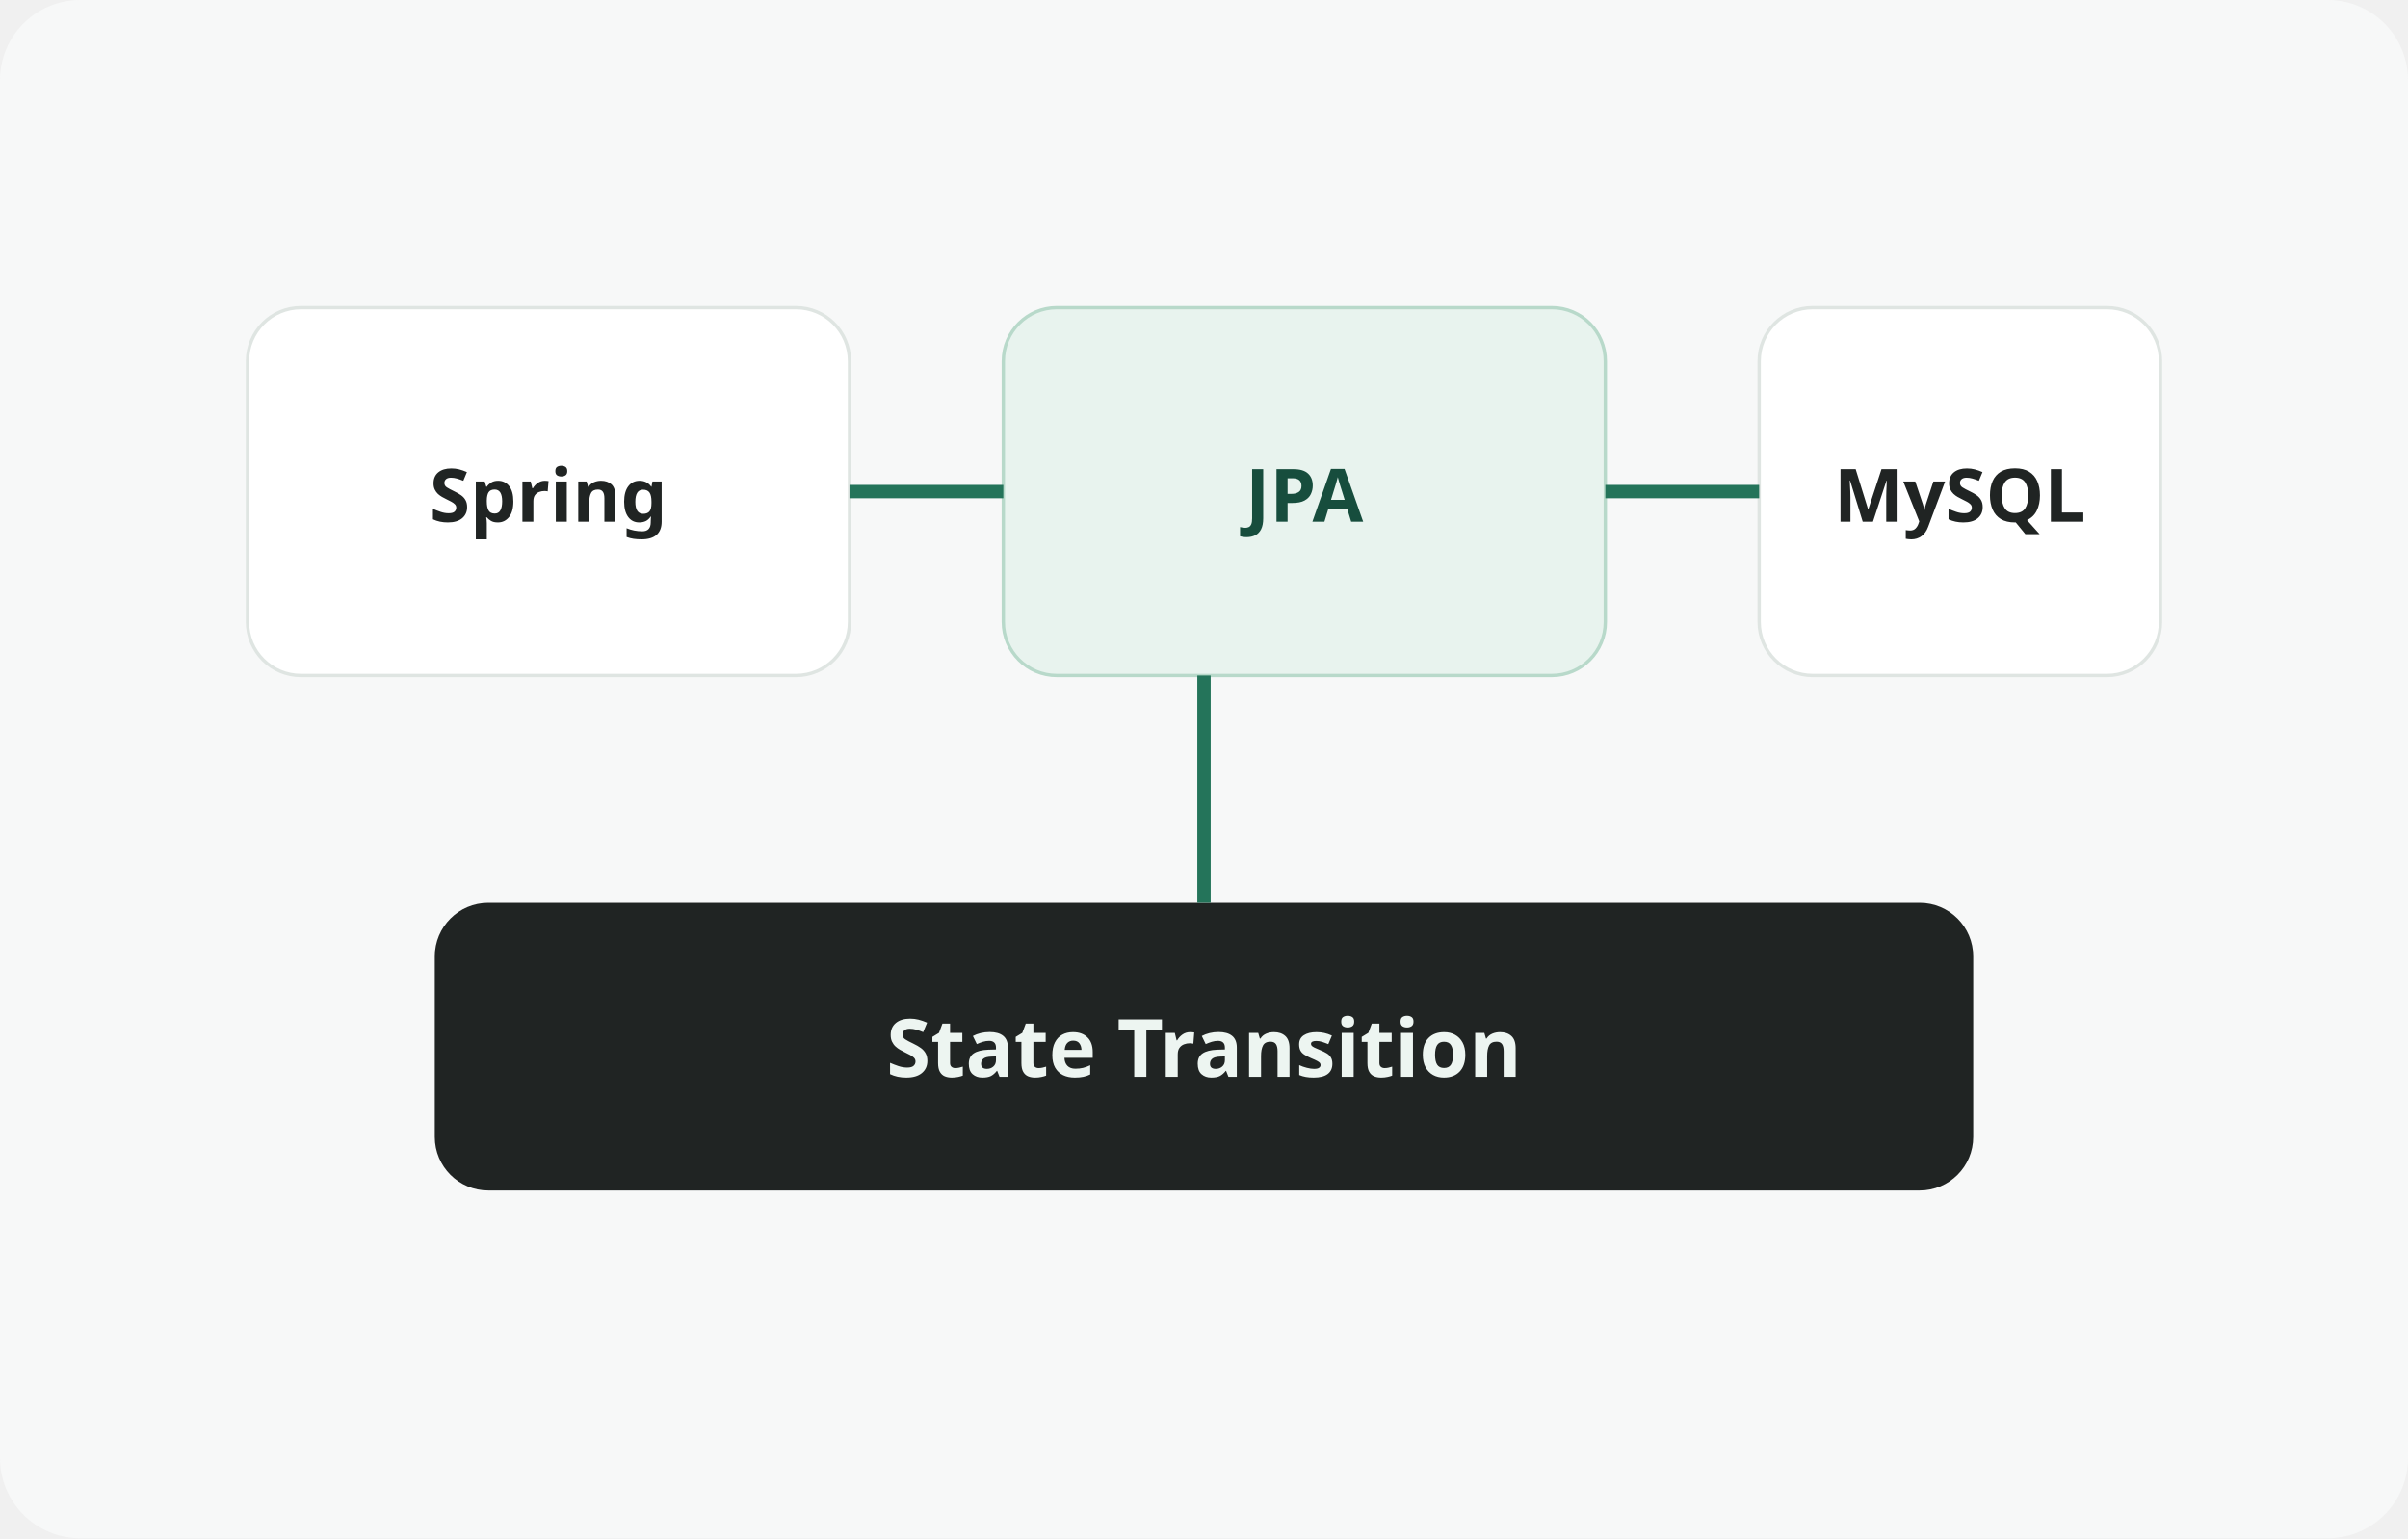
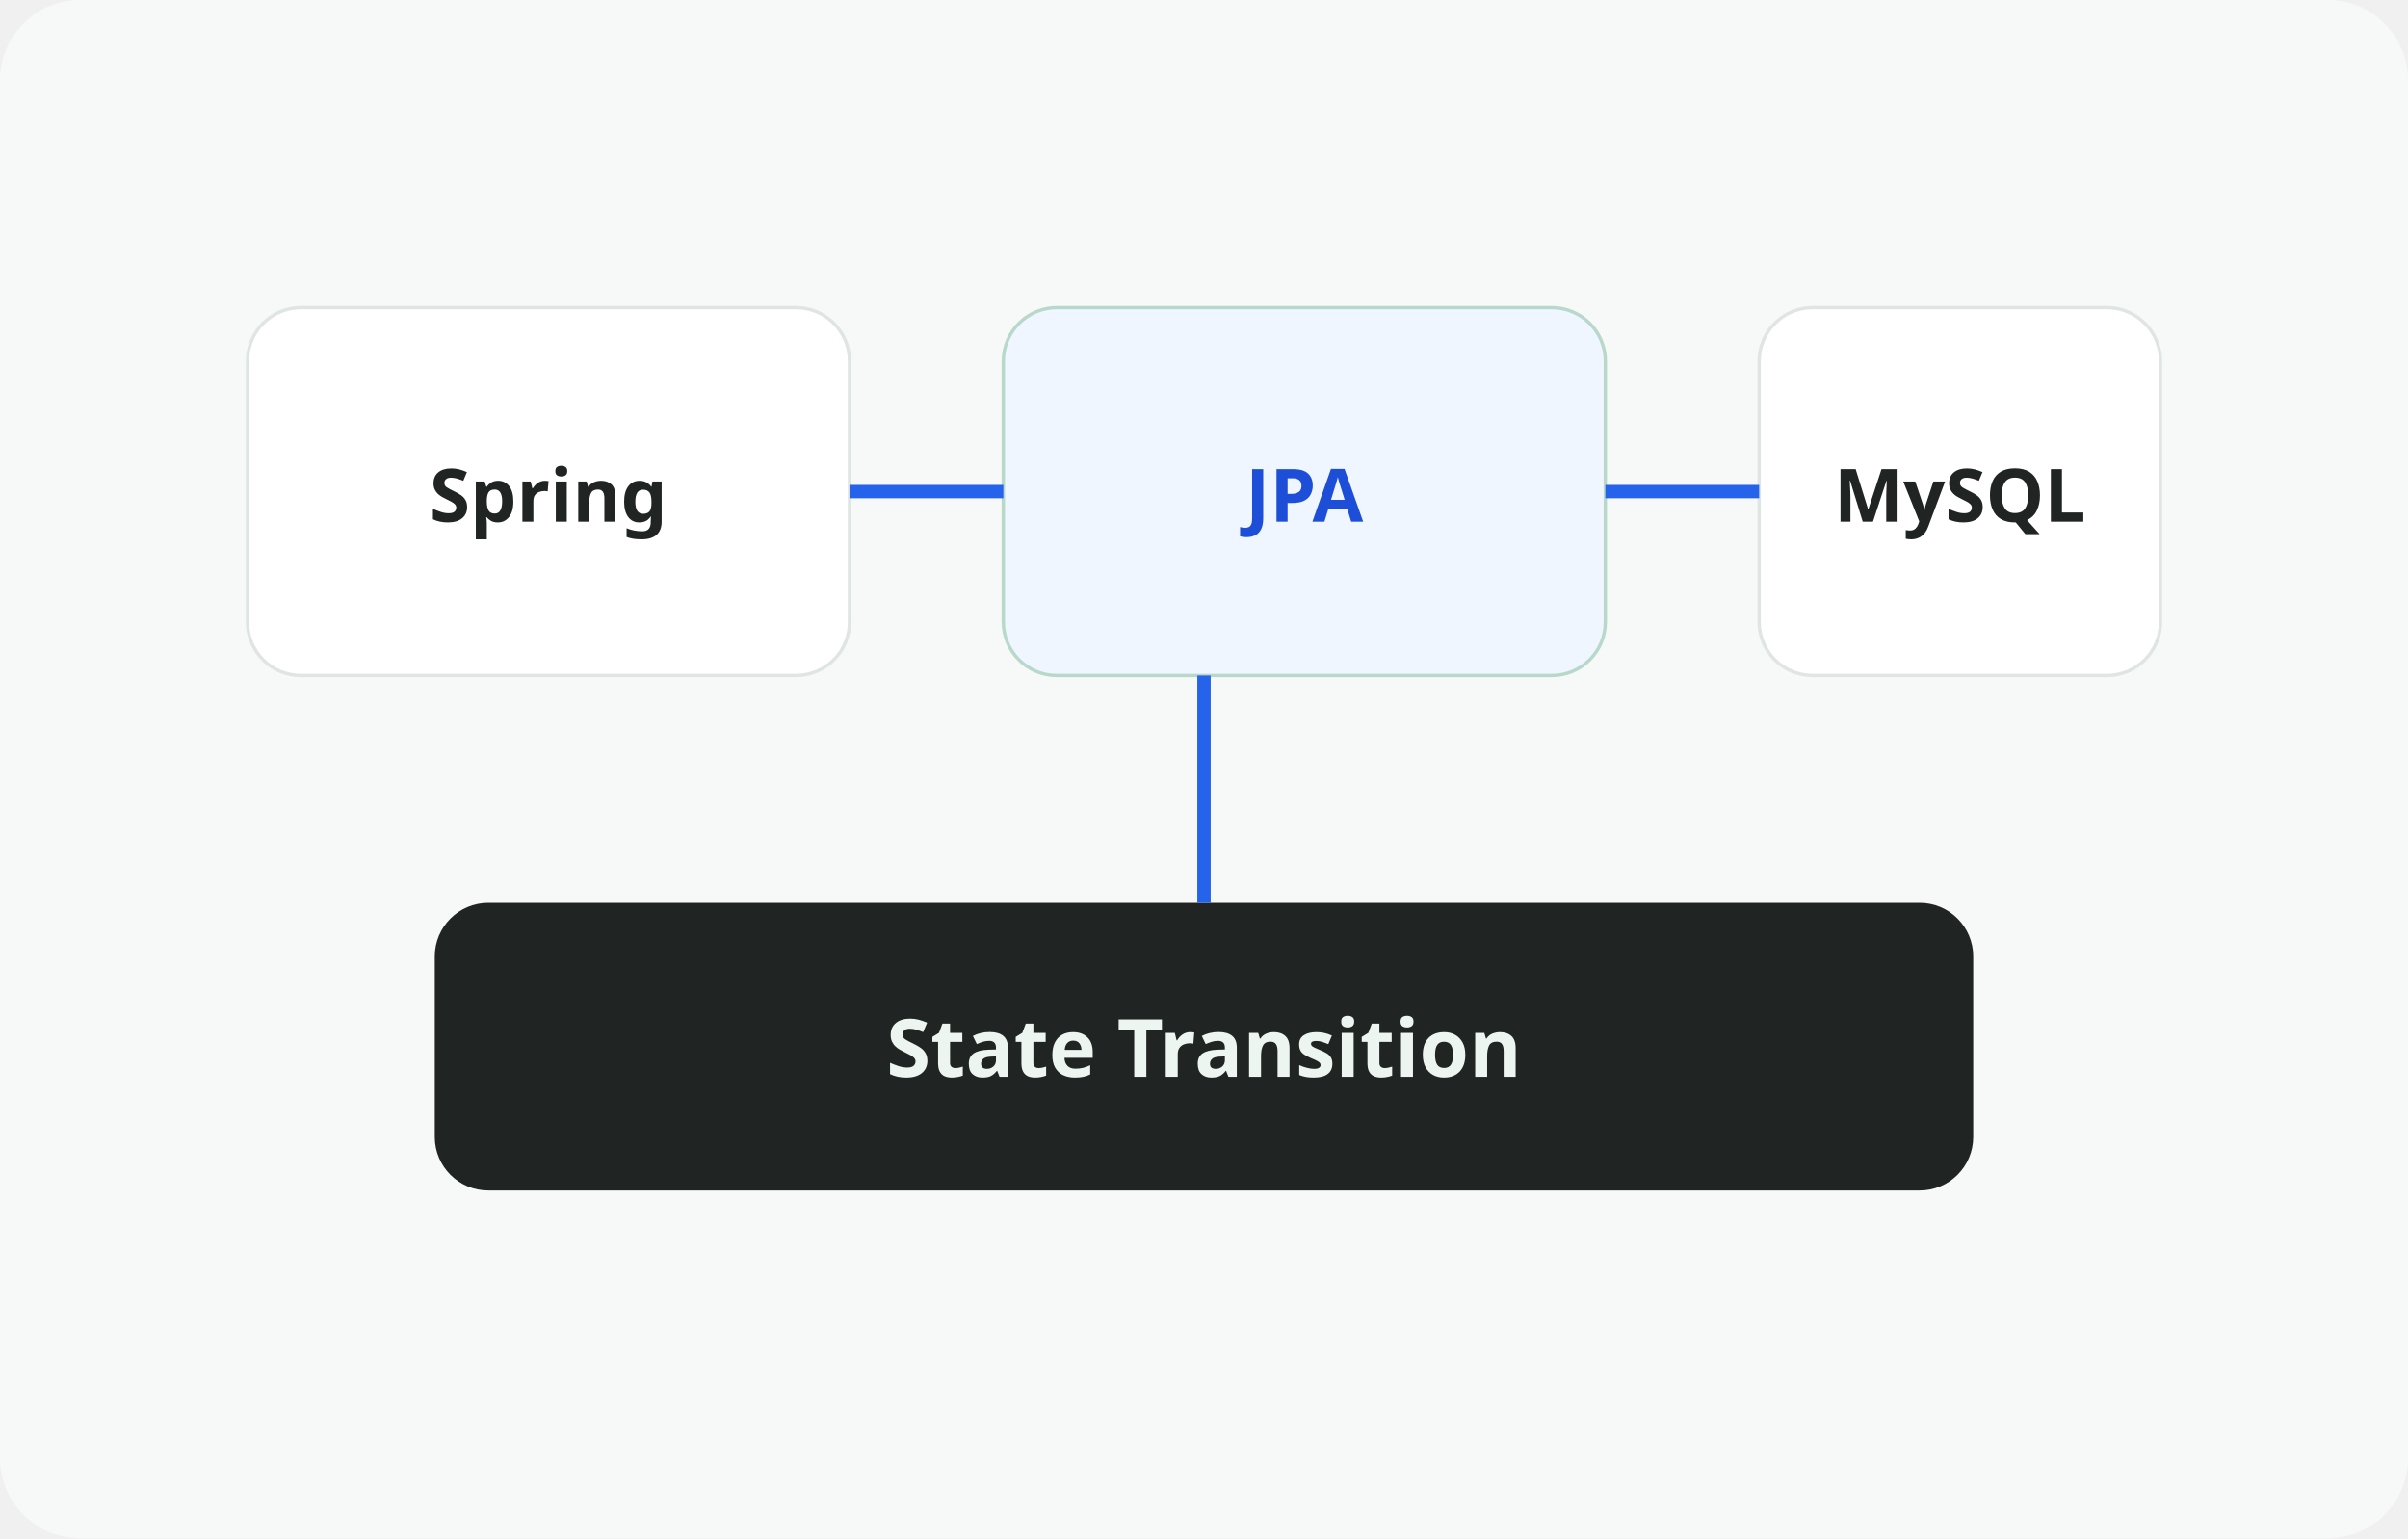
<svg xmlns="http://www.w3.org/2000/svg" viewBox="0 0 720 460">
  <rect width="720" height="460" rx="24" fill="#f7f8f8" />
  <rect x="74" y="92" width="180" height="110" rx="16" fill="#fff" stroke="#dfe5e2" />
-   <rect x="300" y="92" width="180" height="110" rx="16" fill="#e8f3ee" stroke="#b8d9ca" />
+   <rect x="300" y="92" width="180" height="110" rx="16" fill="#EFF6FF" stroke="#b8d9ca" />
  <rect x="526" y="92" width="120" height="110" rx="16" fill="#fff" stroke="#dfe5e2" />
  <rect x="130" y="270" width="460" height="86" rx="16" fill="#202423" />
-   <path d="M254 147h46M480 147h46M360 202v68" stroke="#24745a" stroke-width="4" />
+   <path d="M254 147h46M480 147h46M360 202v68" stroke="#2563EB" stroke-width="4" />
  <text x="164" y="156" text-anchor="middle" fill="#202423" font-family="system-ui" font-size="22" font-weight="800">Spring</text>
-   <text x="390" y="156" text-anchor="middle" fill="#174d3d" font-family="system-ui" font-size="22" font-weight="800">JPA</text>
+   <text x="390" y="156" text-anchor="middle" fill="#1D4ED8" font-family="system-ui" font-size="22" font-weight="800">JPA</text>
  <text x="586" y="156" text-anchor="middle" fill="#202423" font-family="system-ui" font-size="22" font-weight="800">MySQL</text>
  <text x="360" y="322" text-anchor="middle" fill="#edf5f1" font-family="system-ui" font-size="24" font-weight="800">State Transition</text>
</svg>
